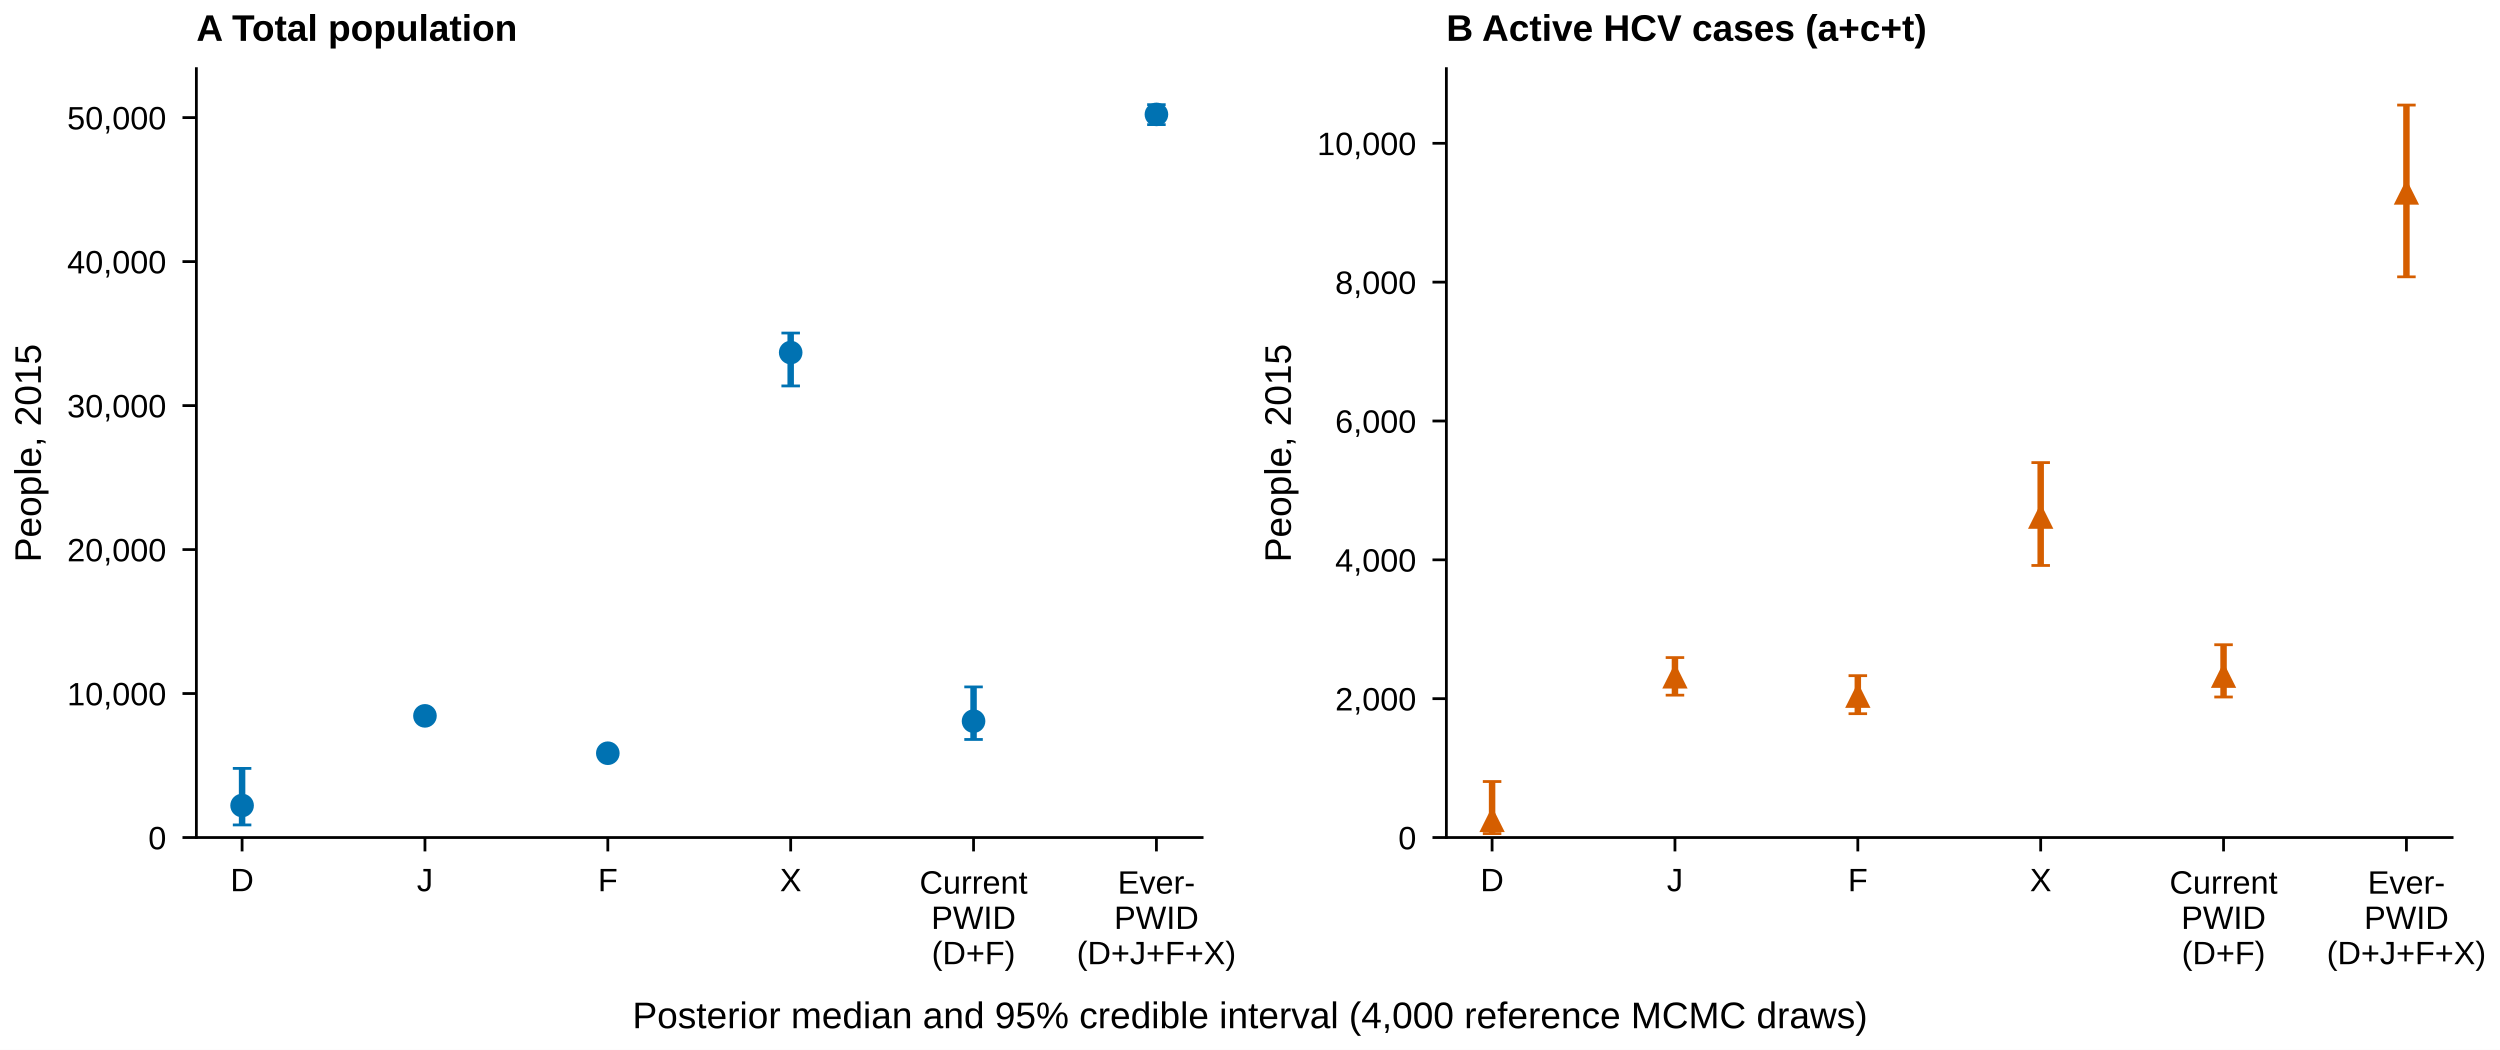
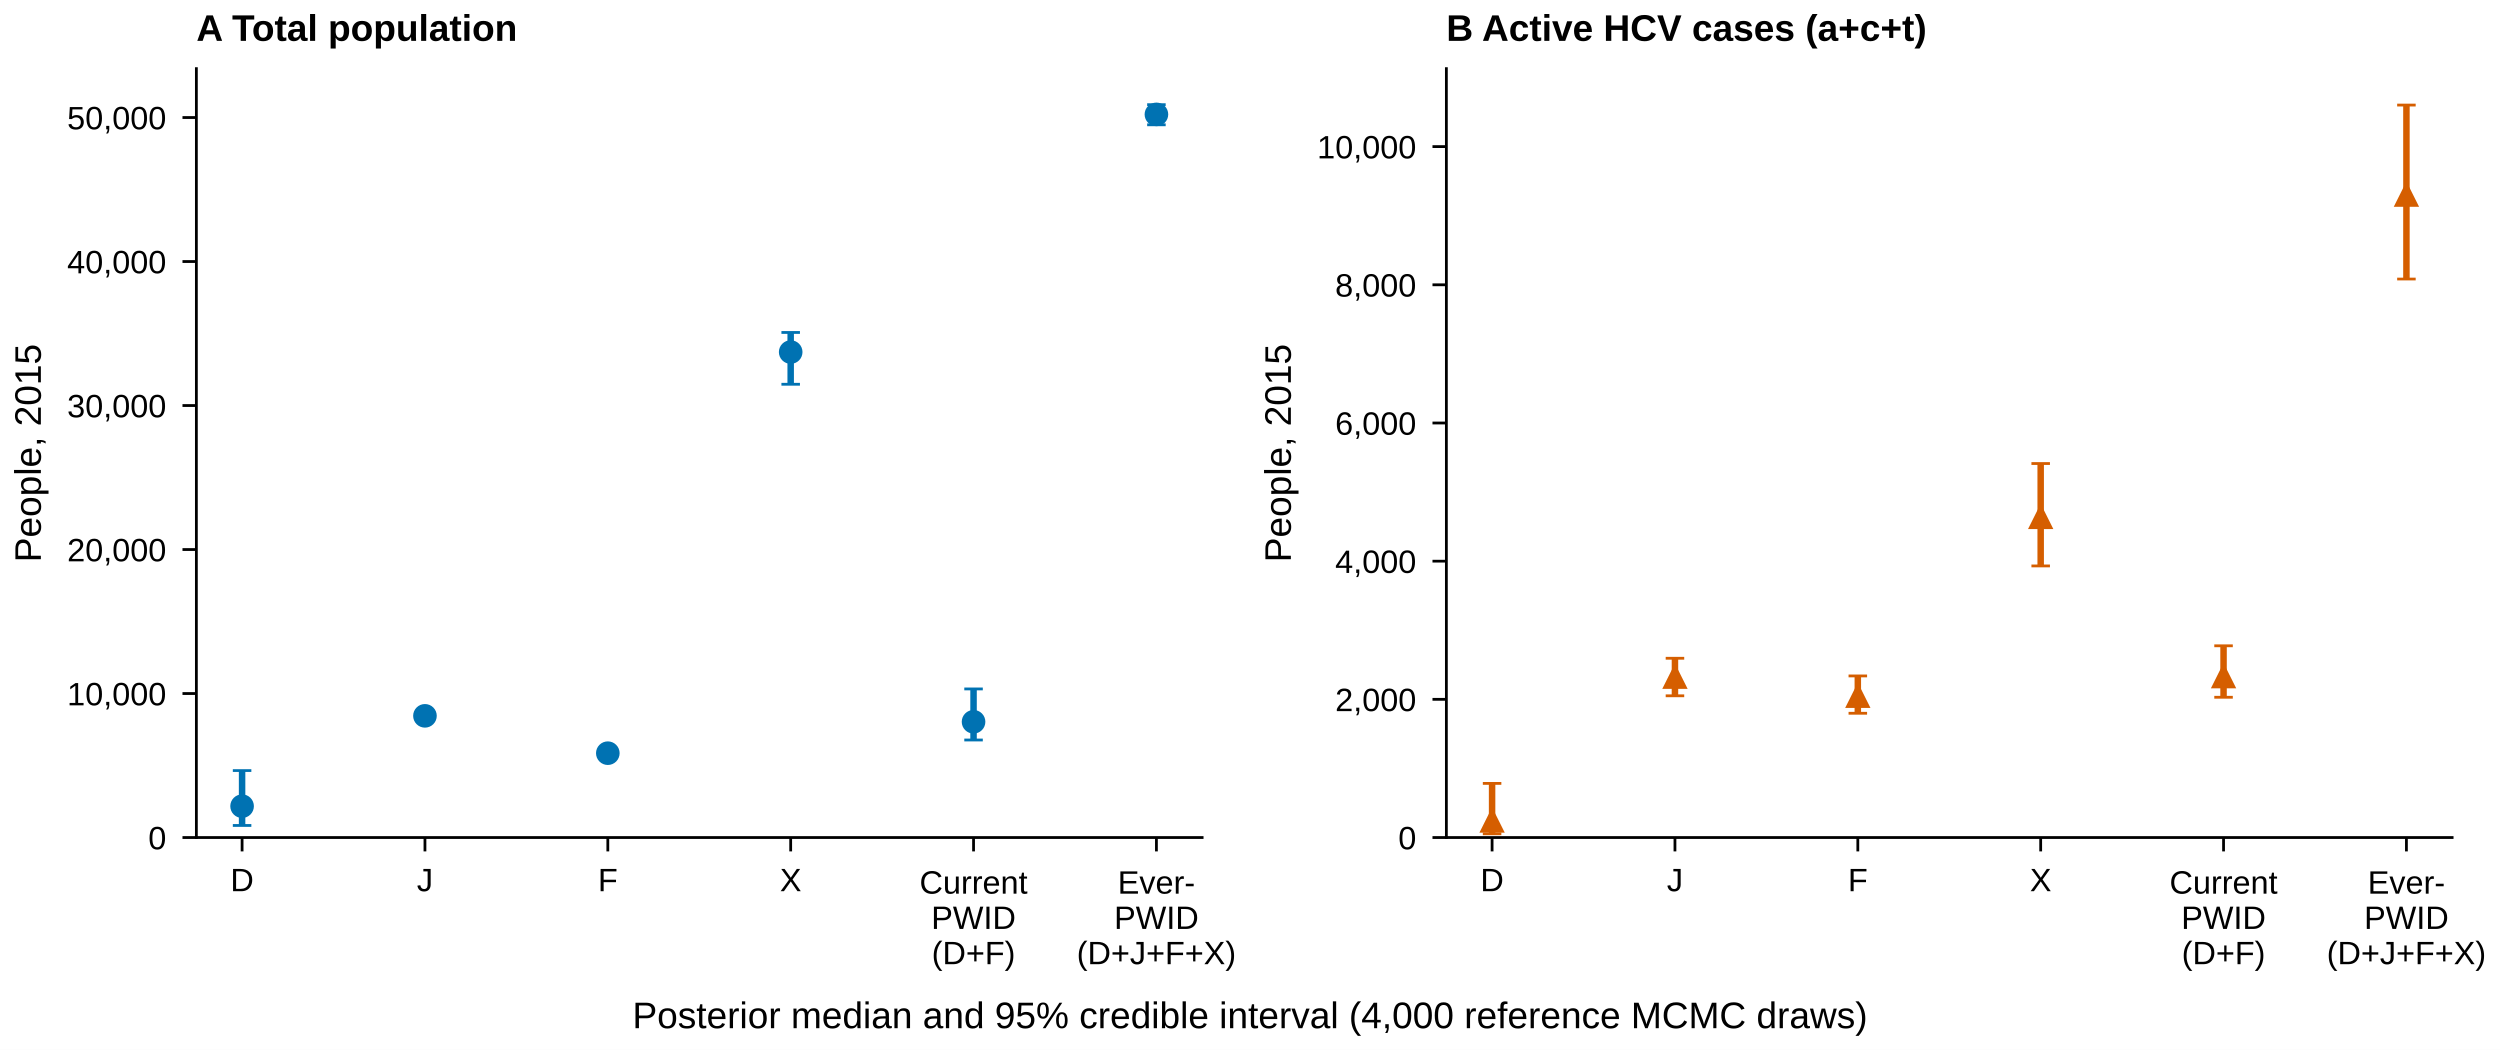
<svg xmlns="http://www.w3.org/2000/svg" xmlns:xlink="http://www.w3.org/1999/xlink" width="540pt" height="226.772pt" viewBox="0 0 540 226.772" version="1.1">
  <defs>
    <style type="text/css">*{stroke-linejoin: round; stroke-linecap: butt}</style>
  </defs>
  <g id="figure_1">
    <g id="patch_1">
      <path d="M 0 226.772  L 540 226.772  L 540 0  L 0 0  z " style="fill: #ffffff" />
    </g>
    <g id="axes_1">
      <g id="patch_2">
        <path d="M 42.416 180.907  L 259.661 180.907  L 259.661 14.824  L 42.416 14.824  z " style="fill: #ffffff" />
      </g>
      <g id="matplotlib.axis_1">
        <g id="xtick_1">
          <g id="line2d_1">
            <defs>
-               <path id="ma976cf2326" d="M 0 0  L 0 3  " style="stroke: #000000; stroke-width: 0.6" />
+               <path id="m4ab7af1f51" d="M 0 0  L 0 3  " style="stroke: #000000; stroke-width: 0.6" />
            </defs>
            <g>
-               <use xlink:href="#ma976cf2326" x="52.291" y="180.907" style="stroke: #000000; stroke-width: 0.6" />
+               <use xlink:href="#m4ab7af1f51" x="52.291" y="180.907" style="stroke: #000000; stroke-width: 0.6" />
            </g>
          </g>
          <g id="text_1">
            <text style="font-size: 7px; font-family: 'Arial', 'Helvetica', 'DejaVu Sans', sans-serif; text-anchor: middle" x="52.291" y="192.503" transform="rotate(-0 52.29081 192.5031)">D</text>
          </g>
        </g>
        <g id="xtick_2">
          <g id="line2d_2">
            <g>
-               <use xlink:href="#ma976cf2326" x="91.79" y="180.907" style="stroke: #000000; stroke-width: 0.6" />
+               <use xlink:href="#m4ab7af1f51" x="91.79" y="180.907" style="stroke: #000000; stroke-width: 0.6" />
            </g>
          </g>
          <g id="text_2">
            <text style="font-size: 7px; font-family: 'Arial', 'Helvetica', 'DejaVu Sans', sans-serif; text-anchor: middle" x="91.79" y="192.503" transform="rotate(-0 91.78999 192.5031)">J</text>
          </g>
        </g>
        <g id="xtick_3">
          <g id="line2d_3">
            <g>
-               <use xlink:href="#ma976cf2326" x="131.289" y="180.907" style="stroke: #000000; stroke-width: 0.6" />
+               <use xlink:href="#m4ab7af1f51" x="131.289" y="180.907" style="stroke: #000000; stroke-width: 0.6" />
            </g>
          </g>
          <g id="text_3">
            <text style="font-size: 7px; font-family: 'Arial', 'Helvetica', 'DejaVu Sans', sans-serif; text-anchor: middle" x="131.289" y="192.503" transform="rotate(-0 131.2892 192.5031)">F</text>
          </g>
        </g>
        <g id="xtick_4">
          <g id="line2d_4">
            <g>
-               <use xlink:href="#ma976cf2326" x="170.788" y="180.907" style="stroke: #000000; stroke-width: 0.6" />
+               <use xlink:href="#m4ab7af1f51" x="170.788" y="180.907" style="stroke: #000000; stroke-width: 0.6" />
            </g>
          </g>
          <g id="text_4">
            <text style="font-size: 7px; font-family: 'Arial', 'Helvetica', 'DejaVu Sans', sans-serif; text-anchor: middle" x="170.788" y="192.503" transform="rotate(-0 170.7883 192.5031)">X</text>
          </g>
        </g>
        <g id="xtick_5">
          <g id="line2d_5">
            <g>
-               <use xlink:href="#ma976cf2326" x="210.287" y="180.907" style="stroke: #000000; stroke-width: 0.6" />
+               <use xlink:href="#m4ab7af1f51" x="210.287" y="180.907" style="stroke: #000000; stroke-width: 0.6" />
            </g>
          </g>
          <g id="text_5">
            <text style="font-size: 7px; font-family: 'Arial', 'Helvetica', 'DejaVu Sans', sans-serif" transform="translate(198.6177 193.0277)">Current</text>
            <text style="font-size: 7px; font-family: 'Arial', 'Helvetica', 'DejaVu Sans', sans-serif" transform="translate(201.1492 200.6464)">PWID</text>
            <text style="font-size: 7px; font-family: 'Arial', 'Helvetica', 'DejaVu Sans', sans-serif" transform="translate(201.2471 208.265)">(D+F)</text>
          </g>
        </g>
        <g id="xtick_6">
          <g id="line2d_6">
            <g>
-               <use xlink:href="#ma976cf2326" x="249.787" y="180.907" style="stroke: #000000; stroke-width: 0.6" />
+               <use xlink:href="#m4ab7af1f51" x="249.787" y="180.907" style="stroke: #000000; stroke-width: 0.6" />
            </g>
          </g>
          <g id="text_6">
            <text style="font-size: 7px; font-family: 'Arial', 'Helvetica', 'DejaVu Sans', sans-serif" transform="translate(241.4249 193.0277)">Ever-</text>
            <text style="font-size: 7px; font-family: 'Arial', 'Helvetica', 'DejaVu Sans', sans-serif" transform="translate(240.6484 200.6464)">PWID</text>
            <text style="font-size: 7px; font-family: 'Arial', 'Helvetica', 'DejaVu Sans', sans-serif" transform="translate(232.5732 208.265)">(D+J+F+X)</text>
          </g>
        </g>
      </g>
      <g id="matplotlib.axis_2">
        <g id="ytick_1">
          <g id="line2d_7">
            <defs>
-               <path id="m4b6f517e95" d="M 0 0  L -3 0  " style="stroke: #000000; stroke-width: 0.6" />
+               <path id="m0cb98515b3" d="M 0 0  L -3 0  " style="stroke: #000000; stroke-width: 0.6" />
            </defs>
            <g>
-               <use xlink:href="#m4b6f517e95" x="42.416" y="180.907" style="stroke: #000000; stroke-width: 0.6" />
+               <use xlink:href="#m0cb98515b3" x="42.416" y="180.907" style="stroke: #000000; stroke-width: 0.6" />
            </g>
          </g>
          <g id="text_7">
            <text style="font-size: 7px; font-family: 'Arial', 'Helvetica', 'DejaVu Sans', sans-serif; text-anchor: end" x="35.916" y="183.455" transform="rotate(-0 35.91602 183.455)">0</text>
          </g>
        </g>
        <g id="ytick_2">
          <g id="line2d_8">
            <g>
-               <use xlink:href="#m4b6f517e95" x="42.416" y="149.806" style="stroke: #000000; stroke-width: 0.6" />
+               <use xlink:href="#m0cb98515b3" x="42.416" y="149.803" style="stroke: #000000; stroke-width: 0.6" />
            </g>
          </g>
          <g id="text_8">
-             <text style="font-size: 7px; font-family: 'Arial', 'Helvetica', 'DejaVu Sans', sans-serif; text-anchor: end" x="35.916" y="152.354" transform="rotate(-0 35.91602 152.3542)">10,000</text>
+             <text style="font-size: 7px; font-family: 'Arial', 'Helvetica', 'DejaVu Sans', sans-serif; text-anchor: end" x="35.916" y="152.351" transform="rotate(-0 35.91602 152.3506)">10,000</text>
          </g>
        </g>
        <g id="ytick_3">
          <g id="line2d_9">
            <g>
-               <use xlink:href="#m4b6f517e95" x="42.416" y="118.705" style="stroke: #000000; stroke-width: 0.6" />
+               <use xlink:href="#m0cb98515b3" x="42.416" y="118.698" style="stroke: #000000; stroke-width: 0.6" />
            </g>
          </g>
          <g id="text_9">
-             <text style="font-size: 7px; font-family: 'Arial', 'Helvetica', 'DejaVu Sans', sans-serif; text-anchor: end" x="35.916" y="121.254" transform="rotate(-0 35.91602 121.2535)">20,000</text>
+             <text style="font-size: 7px; font-family: 'Arial', 'Helvetica', 'DejaVu Sans', sans-serif; text-anchor: end" x="35.916" y="121.246" transform="rotate(-0 35.91602 121.2463)">20,000</text>
          </g>
        </g>
        <g id="ytick_4">
          <g id="line2d_10">
            <g>
-               <use xlink:href="#m4b6f517e95" x="42.416" y="87.605" style="stroke: #000000; stroke-width: 0.6" />
+               <use xlink:href="#m0cb98515b3" x="42.416" y="87.594" style="stroke: #000000; stroke-width: 0.6" />
            </g>
          </g>
          <g id="text_10">
-             <text style="font-size: 7px; font-family: 'Arial', 'Helvetica', 'DejaVu Sans', sans-serif; text-anchor: end" x="35.916" y="90.153" transform="rotate(-0 35.91602 90.15279)">30,000</text>
+             <text style="font-size: 7px; font-family: 'Arial', 'Helvetica', 'DejaVu Sans', sans-serif; text-anchor: end" x="35.916" y="90.142" transform="rotate(-0 35.91602 90.14199)">30,000</text>
          </g>
        </g>
        <g id="ytick_5">
          <g id="line2d_11">
            <g>
-               <use xlink:href="#m4b6f517e95" x="42.416" y="56.504" style="stroke: #000000; stroke-width: 0.6" />
+               <use xlink:href="#m0cb98515b3" x="42.416" y="56.49" style="stroke: #000000; stroke-width: 0.6" />
            </g>
          </g>
          <g id="text_11">
-             <text style="font-size: 7px; font-family: 'Arial', 'Helvetica', 'DejaVu Sans', sans-serif; text-anchor: end" x="35.916" y="59.052" transform="rotate(-0 35.91602 59.05206)">40,000</text>
+             <text style="font-size: 7px; font-family: 'Arial', 'Helvetica', 'DejaVu Sans', sans-serif; text-anchor: end" x="35.916" y="59.038" transform="rotate(-0 35.91602 59.03766)">40,000</text>
          </g>
        </g>
        <g id="ytick_6">
          <g id="line2d_12">
            <g>
-               <use xlink:href="#m4b6f517e95" x="42.416" y="25.403" style="stroke: #000000; stroke-width: 0.6" />
+               <use xlink:href="#m0cb98515b3" x="42.416" y="25.385" style="stroke: #000000; stroke-width: 0.6" />
            </g>
          </g>
          <g id="text_12">
-             <text style="font-size: 7px; font-family: 'Arial', 'Helvetica', 'DejaVu Sans', sans-serif; text-anchor: end" x="35.916" y="27.951" transform="rotate(-0 35.91602 27.95133)">50,000</text>
+             <text style="font-size: 7px; font-family: 'Arial', 'Helvetica', 'DejaVu Sans', sans-serif; text-anchor: end" x="35.916" y="27.933" transform="rotate(-0 35.91602 27.93334)">50,000</text>
          </g>
        </g>
        <g id="text_13">
          <text style="font-size: 8px; font-family: 'Arial', 'Helvetica', 'DejaVu Sans', sans-serif; text-anchor: middle" x="8.824" y="97.866" transform="rotate(-90 8.824459 97.86567)">People, 2015</text>
        </g>
      </g>
      <g id="LineCollection_1">
-         <path d="M 52.291 178.186  L 52.291 165.975  " clip-path="url(#p1102963b25)" style="fill: none; stroke: #0072b2; stroke-width: 1.4" />
-         <path d="M 91.79 155.173  L 91.79 154.398  " clip-path="url(#p1102963b25)" style="fill: none; stroke: #0072b2; stroke-width: 1.4" />
-         <path d="M 131.289 163.322  L 131.289 162.406  " clip-path="url(#p1102963b25)" style="fill: none; stroke: #0072b2; stroke-width: 1.4" />
-         <path d="M 170.788 83.366  L 170.788 71.935  " clip-path="url(#p1102963b25)" style="fill: none; stroke: #0072b2; stroke-width: 1.4" />
-         <path d="M 210.287 159.723  L 210.287 148.369  " clip-path="url(#p1102963b25)" style="fill: none; stroke: #0072b2; stroke-width: 1.4" />
-         <path d="M 249.787 26.922  L 249.787 22.604  " clip-path="url(#p1102963b25)" style="fill: none; stroke: #0072b2; stroke-width: 1.4" />
+         <path d="M 52.291 178.297  L 52.291 166.441  " clip-path="url(#pef4f96ff92)" style="fill: none; stroke: #0072b2; stroke-width: 1.4" />
+         <path d="M 91.79 155.144  L 91.79 154.405  " clip-path="url(#pef4f96ff92)" style="fill: none; stroke: #0072b2; stroke-width: 1.4" />
+         <path d="M 131.289 163.288  L 131.289 162.409  " clip-path="url(#pef4f96ff92)" style="fill: none; stroke: #0072b2; stroke-width: 1.4" />
+         <path d="M 170.788 83.003  L 170.788 71.814  " clip-path="url(#pef4f96ff92)" style="fill: none; stroke: #0072b2; stroke-width: 1.4" />
+         <path d="M 210.287 159.844  L 210.287 148.809  " clip-path="url(#pef4f96ff92)" style="fill: none; stroke: #0072b2; stroke-width: 1.4" />
+         <path d="M 249.787 26.954  L 249.787 22.609  " clip-path="url(#pef4f96ff92)" style="fill: none; stroke: #0072b2; stroke-width: 1.4" />
      </g>
      <g id="line2d_13">
        <defs>
-           <path id="m668c14ba0b" d="M 2 0  L -2 -0  " style="stroke: #0072b2; stroke-width: 0.6" />
+           <path id="m7b2e394a59" d="M 2 0  L -2 -0  " style="stroke: #0072b2; stroke-width: 0.6" />
        </defs>
-         <g clip-path="url(#p1102963b25)">
-           <use xlink:href="#m668c14ba0b" x="52.291" y="178.186" style="fill: #0072b2; stroke: #0072b2; stroke-width: 0.6" />
-           <use xlink:href="#m668c14ba0b" x="91.79" y="155.173" style="fill: #0072b2; stroke: #0072b2; stroke-width: 0.6" />
-           <use xlink:href="#m668c14ba0b" x="131.289" y="163.322" style="fill: #0072b2; stroke: #0072b2; stroke-width: 0.6" />
-           <use xlink:href="#m668c14ba0b" x="170.788" y="83.366" style="fill: #0072b2; stroke: #0072b2; stroke-width: 0.6" />
-           <use xlink:href="#m668c14ba0b" x="210.287" y="159.723" style="fill: #0072b2; stroke: #0072b2; stroke-width: 0.6" />
-           <use xlink:href="#m668c14ba0b" x="249.787" y="26.922" style="fill: #0072b2; stroke: #0072b2; stroke-width: 0.6" />
+         <g clip-path="url(#pef4f96ff92)">
+           <use xlink:href="#m7b2e394a59" x="52.291" y="178.297" style="fill: #0072b2; stroke: #0072b2; stroke-width: 0.6" />
+           <use xlink:href="#m7b2e394a59" x="91.79" y="155.144" style="fill: #0072b2; stroke: #0072b2; stroke-width: 0.6" />
+           <use xlink:href="#m7b2e394a59" x="131.289" y="163.288" style="fill: #0072b2; stroke: #0072b2; stroke-width: 0.6" />
+           <use xlink:href="#m7b2e394a59" x="170.788" y="83.003" style="fill: #0072b2; stroke: #0072b2; stroke-width: 0.6" />
+           <use xlink:href="#m7b2e394a59" x="210.287" y="159.844" style="fill: #0072b2; stroke: #0072b2; stroke-width: 0.6" />
+           <use xlink:href="#m7b2e394a59" x="249.787" y="26.954" style="fill: #0072b2; stroke: #0072b2; stroke-width: 0.6" />
        </g>
      </g>
      <g id="line2d_14">
-         <g clip-path="url(#p1102963b25)">
-           <use xlink:href="#m668c14ba0b" x="52.291" y="165.975" style="fill: #0072b2; stroke: #0072b2; stroke-width: 0.6" />
-           <use xlink:href="#m668c14ba0b" x="91.79" y="154.398" style="fill: #0072b2; stroke: #0072b2; stroke-width: 0.6" />
-           <use xlink:href="#m668c14ba0b" x="131.289" y="162.406" style="fill: #0072b2; stroke: #0072b2; stroke-width: 0.6" />
-           <use xlink:href="#m668c14ba0b" x="170.788" y="71.935" style="fill: #0072b2; stroke: #0072b2; stroke-width: 0.6" />
-           <use xlink:href="#m668c14ba0b" x="210.287" y="148.369" style="fill: #0072b2; stroke: #0072b2; stroke-width: 0.6" />
-           <use xlink:href="#m668c14ba0b" x="249.787" y="22.604" style="fill: #0072b2; stroke: #0072b2; stroke-width: 0.6" />
+         <g clip-path="url(#pef4f96ff92)">
+           <use xlink:href="#m7b2e394a59" x="52.291" y="166.441" style="fill: #0072b2; stroke: #0072b2; stroke-width: 0.6" />
+           <use xlink:href="#m7b2e394a59" x="91.79" y="154.405" style="fill: #0072b2; stroke: #0072b2; stroke-width: 0.6" />
+           <use xlink:href="#m7b2e394a59" x="131.289" y="162.409" style="fill: #0072b2; stroke: #0072b2; stroke-width: 0.6" />
+           <use xlink:href="#m7b2e394a59" x="170.788" y="71.814" style="fill: #0072b2; stroke: #0072b2; stroke-width: 0.6" />
+           <use xlink:href="#m7b2e394a59" x="210.287" y="148.809" style="fill: #0072b2; stroke: #0072b2; stroke-width: 0.6" />
+           <use xlink:href="#m7b2e394a59" x="249.787" y="22.609" style="fill: #0072b2; stroke: #0072b2; stroke-width: 0.6" />
        </g>
      </g>
      <g id="line2d_15">
        <defs>
-           <path id="mb6e605427c" d="M 0 2.25  C 0.597 2.25 1.169 2.013 1.591 1.591  C 2.013 1.169 2.25 0.597 2.25 0  C 2.25 -0.597 2.013 -1.169 1.591 -1.591  C 1.169 -2.013 0.597 -2.25 0 -2.25  C -0.597 -2.25 -1.169 -2.013 -1.591 -1.591  C -2.013 -1.169 -2.25 -0.597 -2.25 0  C -2.25 0.597 -2.013 1.169 -1.591 1.591  C -1.169 2.013 -0.597 2.25 0 2.25  z " style="stroke: #0072b2; stroke-width: 0.6" />
+           <path id="md58a983941" d="M 0 2.25  C 0.597 2.25 1.169 2.013 1.591 1.591  C 2.013 1.169 2.25 0.597 2.25 0  C 2.25 -0.597 2.013 -1.169 1.591 -1.591  C 1.169 -2.013 0.597 -2.25 0 -2.25  C -0.597 -2.25 -1.169 -2.013 -1.591 -1.591  C -2.013 -1.169 -2.25 -0.597 -2.25 0  C -2.25 0.597 -2.013 1.169 -1.591 1.591  C -1.169 2.013 -0.597 2.25 0 2.25  z " style="stroke: #0072b2; stroke-width: 0.6" />
        </defs>
-         <g clip-path="url(#p1102963b25)">
-           <use xlink:href="#mb6e605427c" x="52.291" y="173.99" style="fill: #0072b2; stroke: #0072b2; stroke-width: 0.6" />
-           <use xlink:href="#mb6e605427c" x="91.79" y="154.625" style="fill: #0072b2; stroke: #0072b2; stroke-width: 0.6" />
-           <use xlink:href="#mb6e605427c" x="131.289" y="162.697" style="fill: #0072b2; stroke: #0072b2; stroke-width: 0.6" />
-           <use xlink:href="#mb6e605427c" x="170.788" y="76.152" style="fill: #0072b2; stroke: #0072b2; stroke-width: 0.6" />
-           <use xlink:href="#mb6e605427c" x="210.287" y="155.769" style="fill: #0072b2; stroke: #0072b2; stroke-width: 0.6" />
-           <use xlink:href="#mb6e605427c" x="249.787" y="24.71" style="fill: #0072b2; stroke: #0072b2; stroke-width: 0.6" />
+         <g clip-path="url(#pef4f96ff92)">
+           <use xlink:href="#md58a983941" x="52.291" y="174.133" style="fill: #0072b2; stroke: #0072b2; stroke-width: 0.6" />
+           <use xlink:href="#md58a983941" x="91.79" y="154.621" style="fill: #0072b2; stroke: #0072b2; stroke-width: 0.6" />
+           <use xlink:href="#md58a983941" x="131.289" y="162.688" style="fill: #0072b2; stroke: #0072b2; stroke-width: 0.6" />
+           <use xlink:href="#md58a983941" x="170.788" y="76.044" style="fill: #0072b2; stroke: #0072b2; stroke-width: 0.6" />
+           <use xlink:href="#md58a983941" x="210.287" y="155.906" style="fill: #0072b2; stroke: #0072b2; stroke-width: 0.6" />
+           <use xlink:href="#md58a983941" x="249.787" y="24.708" style="fill: #0072b2; stroke: #0072b2; stroke-width: 0.6" />
        </g>
      </g>
      <g id="patch_3">
        <path d="M 42.416 180.907  L 42.416 14.824  " style="fill: none; stroke: #000000; stroke-width: 0.6; stroke-linejoin: miter; stroke-linecap: square" />
      </g>
      <g id="patch_4">
        <path d="M 42.416 180.907  L 259.661 180.907  " style="fill: none; stroke: #000000; stroke-width: 0.6; stroke-linejoin: miter; stroke-linecap: square" />
      </g>
      <g id="text_14">
        <text style="font-weight: 700; font-size: 8px; font-family: 'Arial', 'Helvetica', 'DejaVu Sans', sans-serif; text-anchor: start" x="42.416" y="8.824" transform="rotate(-0 42.41602 8.824459)">A  Total population</text>
      </g>
    </g>
    <g id="axes_2">
      <g id="patch_5">
        <path d="M 312.416 180.907  L 529.661 180.907  L 529.661 14.824  L 312.416 14.824  z " style="fill: #ffffff" />
      </g>
      <g id="matplotlib.axis_3">
        <g id="xtick_7">
          <g id="line2d_16">
            <g>
-               <use xlink:href="#ma976cf2326" x="322.291" y="180.907" style="stroke: #000000; stroke-width: 0.6" />
+               <use xlink:href="#m4ab7af1f51" x="322.291" y="180.907" style="stroke: #000000; stroke-width: 0.6" />
            </g>
          </g>
          <g id="text_15">
            <text style="font-size: 7px; font-family: 'Arial', 'Helvetica', 'DejaVu Sans', sans-serif; text-anchor: middle" x="322.291" y="192.503" transform="rotate(-0 322.2908 192.5031)">D</text>
          </g>
        </g>
        <g id="xtick_8">
          <g id="line2d_17">
            <g>
-               <use xlink:href="#ma976cf2326" x="361.79" y="180.907" style="stroke: #000000; stroke-width: 0.6" />
+               <use xlink:href="#m4ab7af1f51" x="361.79" y="180.907" style="stroke: #000000; stroke-width: 0.6" />
            </g>
          </g>
          <g id="text_16">
            <text style="font-size: 7px; font-family: 'Arial', 'Helvetica', 'DejaVu Sans', sans-serif; text-anchor: middle" x="361.79" y="192.503" transform="rotate(-0 361.79 192.5031)">J</text>
          </g>
        </g>
        <g id="xtick_9">
          <g id="line2d_18">
            <g>
-               <use xlink:href="#ma976cf2326" x="401.289" y="180.907" style="stroke: #000000; stroke-width: 0.6" />
+               <use xlink:href="#m4ab7af1f51" x="401.289" y="180.907" style="stroke: #000000; stroke-width: 0.6" />
            </g>
          </g>
          <g id="text_17">
            <text style="font-size: 7px; font-family: 'Arial', 'Helvetica', 'DejaVu Sans', sans-serif; text-anchor: middle" x="401.289" y="192.503" transform="rotate(-0 401.2892 192.5031)">F</text>
          </g>
        </g>
        <g id="xtick_10">
          <g id="line2d_19">
            <g>
-               <use xlink:href="#ma976cf2326" x="440.788" y="180.907" style="stroke: #000000; stroke-width: 0.6" />
+               <use xlink:href="#m4ab7af1f51" x="440.788" y="180.907" style="stroke: #000000; stroke-width: 0.6" />
            </g>
          </g>
          <g id="text_18">
            <text style="font-size: 7px; font-family: 'Arial', 'Helvetica', 'DejaVu Sans', sans-serif; text-anchor: middle" x="440.788" y="192.503" transform="rotate(-0 440.7883 192.5031)">X</text>
          </g>
        </g>
        <g id="xtick_11">
          <g id="line2d_20">
            <g>
-               <use xlink:href="#ma976cf2326" x="480.287" y="180.907" style="stroke: #000000; stroke-width: 0.6" />
+               <use xlink:href="#m4ab7af1f51" x="480.287" y="180.907" style="stroke: #000000; stroke-width: 0.6" />
            </g>
          </g>
          <g id="text_19">
            <text style="font-size: 7px; font-family: 'Arial', 'Helvetica', 'DejaVu Sans', sans-serif" transform="translate(468.6177 193.0277)">Current</text>
            <text style="font-size: 7px; font-family: 'Arial', 'Helvetica', 'DejaVu Sans', sans-serif" transform="translate(471.1492 200.6464)">PWID</text>
            <text style="font-size: 7px; font-family: 'Arial', 'Helvetica', 'DejaVu Sans', sans-serif" transform="translate(471.2471 208.265)">(D+F)</text>
          </g>
        </g>
        <g id="xtick_12">
          <g id="line2d_21">
            <g>
-               <use xlink:href="#ma976cf2326" x="519.787" y="180.907" style="stroke: #000000; stroke-width: 0.6" />
+               <use xlink:href="#m4ab7af1f51" x="519.787" y="180.907" style="stroke: #000000; stroke-width: 0.6" />
            </g>
          </g>
          <g id="text_20">
            <text style="font-size: 7px; font-family: 'Arial', 'Helvetica', 'DejaVu Sans', sans-serif" transform="translate(511.425 193.0277)">Ever-</text>
            <text style="font-size: 7px; font-family: 'Arial', 'Helvetica', 'DejaVu Sans', sans-serif" transform="translate(510.6484 200.6464)">PWID</text>
            <text style="font-size: 7px; font-family: 'Arial', 'Helvetica', 'DejaVu Sans', sans-serif" transform="translate(502.5732 208.265)">(D+J+F+X)</text>
          </g>
        </g>
      </g>
      <g id="matplotlib.axis_4">
        <g id="ytick_7">
          <g id="line2d_22">
            <g>
-               <use xlink:href="#m4b6f517e95" x="312.416" y="180.907" style="stroke: #000000; stroke-width: 0.6" />
+               <use xlink:href="#m0cb98515b3" x="312.416" y="180.907" style="stroke: #000000; stroke-width: 0.6" />
            </g>
          </g>
          <g id="text_21">
            <text style="font-size: 7px; font-family: 'Arial', 'Helvetica', 'DejaVu Sans', sans-serif; text-anchor: end" x="305.916" y="183.455" transform="rotate(-0 305.916 183.455)">0</text>
          </g>
        </g>
        <g id="ytick_8">
          <g id="line2d_23">
            <g>
-               <use xlink:href="#m4b6f517e95" x="312.416" y="150.916" style="stroke: #000000; stroke-width: 0.6" />
+               <use xlink:href="#m0cb98515b3" x="312.416" y="151.06" style="stroke: #000000; stroke-width: 0.6" />
            </g>
          </g>
          <g id="text_22">
-             <text style="font-size: 7px; font-family: 'Arial', 'Helvetica', 'DejaVu Sans', sans-serif; text-anchor: end" x="305.916" y="153.464" transform="rotate(-0 305.916 153.464)">2,000</text>
+             <text style="font-size: 7px; font-family: 'Arial', 'Helvetica', 'DejaVu Sans', sans-serif; text-anchor: end" x="305.916" y="153.608" transform="rotate(-0 305.916 153.6077)">2,000</text>
          </g>
        </g>
        <g id="ytick_9">
          <g id="line2d_24">
            <g>
-               <use xlink:href="#m4b6f517e95" x="312.416" y="120.925" style="stroke: #000000; stroke-width: 0.6" />
+               <use xlink:href="#m0cb98515b3" x="312.416" y="121.212" style="stroke: #000000; stroke-width: 0.6" />
            </g>
          </g>
          <g id="text_23">
-             <text style="font-size: 7px; font-family: 'Arial', 'Helvetica', 'DejaVu Sans', sans-serif; text-anchor: end" x="305.916" y="123.473" transform="rotate(-0 305.916 123.473)">4,000</text>
+             <text style="font-size: 7px; font-family: 'Arial', 'Helvetica', 'DejaVu Sans', sans-serif; text-anchor: end" x="305.916" y="123.76" transform="rotate(-0 305.916 123.7604)">4,000</text>
          </g>
        </g>
        <g id="ytick_10">
          <g id="line2d_25">
            <g>
-               <use xlink:href="#m4b6f517e95" x="312.416" y="90.934" style="stroke: #000000; stroke-width: 0.6" />
+               <use xlink:href="#m0cb98515b3" x="312.416" y="91.365" style="stroke: #000000; stroke-width: 0.6" />
            </g>
          </g>
          <g id="text_24">
-             <text style="font-size: 7px; font-family: 'Arial', 'Helvetica', 'DejaVu Sans', sans-serif; text-anchor: end" x="305.916" y="93.482" transform="rotate(-0 305.916 93.48197)">6,000</text>
+             <text style="font-size: 7px; font-family: 'Arial', 'Helvetica', 'DejaVu Sans', sans-serif; text-anchor: end" x="305.916" y="93.913" transform="rotate(-0 305.916 93.91312)">6,000</text>
          </g>
        </g>
        <g id="ytick_11">
          <g id="line2d_26">
            <g>
-               <use xlink:href="#m4b6f517e95" x="312.416" y="60.943" style="stroke: #000000; stroke-width: 0.6" />
+               <use xlink:href="#m0cb98515b3" x="312.416" y="61.518" style="stroke: #000000; stroke-width: 0.6" />
            </g>
          </g>
          <g id="text_25">
-             <text style="font-size: 7px; font-family: 'Arial', 'Helvetica', 'DejaVu Sans', sans-serif; text-anchor: end" x="305.916" y="63.491" transform="rotate(-0 305.916 63.49097)">8,000</text>
+             <text style="font-size: 7px; font-family: 'Arial', 'Helvetica', 'DejaVu Sans', sans-serif; text-anchor: end" x="305.916" y="64.066" transform="rotate(-0 305.916 64.06584)">8,000</text>
          </g>
        </g>
        <g id="ytick_12">
          <g id="line2d_27">
            <g>
-               <use xlink:href="#m4b6f517e95" x="312.416" y="30.952" style="stroke: #000000; stroke-width: 0.6" />
+               <use xlink:href="#m0cb98515b3" x="312.416" y="31.67" style="stroke: #000000; stroke-width: 0.6" />
            </g>
          </g>
          <g id="text_26">
-             <text style="font-size: 7px; font-family: 'Arial', 'Helvetica', 'DejaVu Sans', sans-serif; text-anchor: end" x="305.916" y="33.5" transform="rotate(-0 305.916 33.49997)">10,000</text>
+             <text style="font-size: 7px; font-family: 'Arial', 'Helvetica', 'DejaVu Sans', sans-serif; text-anchor: end" x="305.916" y="34.219" transform="rotate(-0 305.916 34.21856)">10,000</text>
          </g>
        </g>
        <g id="text_27">
          <text style="font-size: 8px; font-family: 'Arial', 'Helvetica', 'DejaVu Sans', sans-serif; text-anchor: middle" x="278.824" y="97.866" transform="rotate(-90 278.8245 97.86567)">People, 2015</text>
        </g>
      </g>
      <g id="LineCollection_2">
-         <path d="M 322.291 180.056  L 322.291 168.811  " clip-path="url(#p9e1147c830)" style="fill: none; stroke: #d55e00; stroke-width: 1.4" />
-         <path d="M 361.79 150.158  L 361.79 142.034  " clip-path="url(#p9e1147c830)" style="fill: none; stroke: #d55e00; stroke-width: 1.4" />
-         <path d="M 401.289 154.161  L 401.289 145.941  " clip-path="url(#p9e1147c830)" style="fill: none; stroke: #d55e00; stroke-width: 1.4" />
-         <path d="M 440.788 122.145  L 440.788 99.926  " clip-path="url(#p9e1147c830)" style="fill: none; stroke: #d55e00; stroke-width: 1.4" />
-         <path d="M 480.287 150.551  L 480.287 139.258  " clip-path="url(#p9e1147c830)" style="fill: none; stroke: #d55e00; stroke-width: 1.4" />
-         <path d="M 519.787 59.797  L 519.787 22.693  " clip-path="url(#p9e1147c830)" style="fill: none; stroke: #d55e00; stroke-width: 1.4" />
+         <path d="M 322.291 180.106  L 322.291 169.218  " clip-path="url(#pe0304f1aa6)" style="fill: none; stroke: #d55e00; stroke-width: 1.4" />
+         <path d="M 361.79 150.297  L 361.79 142.187  " clip-path="url(#pe0304f1aa6)" style="fill: none; stroke: #d55e00; stroke-width: 1.4" />
+         <path d="M 401.289 154.066  L 401.289 146.004  " clip-path="url(#pe0304f1aa6)" style="fill: none; stroke: #d55e00; stroke-width: 1.4" />
+         <path d="M 440.788 122.237  L 440.788 100.124  " clip-path="url(#pe0304f1aa6)" style="fill: none; stroke: #d55e00; stroke-width: 1.4" />
+         <path d="M 480.287 150.609  L 480.287 139.492  " clip-path="url(#pe0304f1aa6)" style="fill: none; stroke: #d55e00; stroke-width: 1.4" />
+         <path d="M 519.787 60.27  L 519.787 22.695  " clip-path="url(#pe0304f1aa6)" style="fill: none; stroke: #d55e00; stroke-width: 1.4" />
      </g>
      <g id="line2d_28">
        <defs>
-           <path id="m6900c60f9e" d="M 2 0  L -2 -0  " style="stroke: #d55e00; stroke-width: 0.6" />
+           <path id="m32fa54522a" d="M 2 0  L -2 -0  " style="stroke: #d55e00; stroke-width: 0.6" />
        </defs>
-         <g clip-path="url(#p9e1147c830)">
-           <use xlink:href="#m6900c60f9e" x="322.291" y="180.056" style="fill: #d55e00; stroke: #d55e00; stroke-width: 0.6" />
-           <use xlink:href="#m6900c60f9e" x="361.79" y="150.158" style="fill: #d55e00; stroke: #d55e00; stroke-width: 0.6" />
-           <use xlink:href="#m6900c60f9e" x="401.289" y="154.161" style="fill: #d55e00; stroke: #d55e00; stroke-width: 0.6" />
-           <use xlink:href="#m6900c60f9e" x="440.788" y="122.145" style="fill: #d55e00; stroke: #d55e00; stroke-width: 0.6" />
-           <use xlink:href="#m6900c60f9e" x="480.287" y="150.551" style="fill: #d55e00; stroke: #d55e00; stroke-width: 0.6" />
-           <use xlink:href="#m6900c60f9e" x="519.787" y="59.797" style="fill: #d55e00; stroke: #d55e00; stroke-width: 0.6" />
+         <g clip-path="url(#pe0304f1aa6)">
+           <use xlink:href="#m32fa54522a" x="322.291" y="180.106" style="fill: #d55e00; stroke: #d55e00; stroke-width: 0.6" />
+           <use xlink:href="#m32fa54522a" x="361.79" y="150.297" style="fill: #d55e00; stroke: #d55e00; stroke-width: 0.6" />
+           <use xlink:href="#m32fa54522a" x="401.289" y="154.066" style="fill: #d55e00; stroke: #d55e00; stroke-width: 0.6" />
+           <use xlink:href="#m32fa54522a" x="440.788" y="122.237" style="fill: #d55e00; stroke: #d55e00; stroke-width: 0.6" />
+           <use xlink:href="#m32fa54522a" x="480.287" y="150.609" style="fill: #d55e00; stroke: #d55e00; stroke-width: 0.6" />
+           <use xlink:href="#m32fa54522a" x="519.787" y="60.27" style="fill: #d55e00; stroke: #d55e00; stroke-width: 0.6" />
        </g>
      </g>
      <g id="line2d_29">
-         <g clip-path="url(#p9e1147c830)">
-           <use xlink:href="#m6900c60f9e" x="322.291" y="168.811" style="fill: #d55e00; stroke: #d55e00; stroke-width: 0.6" />
-           <use xlink:href="#m6900c60f9e" x="361.79" y="142.034" style="fill: #d55e00; stroke: #d55e00; stroke-width: 0.6" />
-           <use xlink:href="#m6900c60f9e" x="401.289" y="145.941" style="fill: #d55e00; stroke: #d55e00; stroke-width: 0.6" />
-           <use xlink:href="#m6900c60f9e" x="440.788" y="99.926" style="fill: #d55e00; stroke: #d55e00; stroke-width: 0.6" />
-           <use xlink:href="#m6900c60f9e" x="480.287" y="139.258" style="fill: #d55e00; stroke: #d55e00; stroke-width: 0.6" />
-           <use xlink:href="#m6900c60f9e" x="519.787" y="22.693" style="fill: #d55e00; stroke: #d55e00; stroke-width: 0.6" />
+         <g clip-path="url(#pe0304f1aa6)">
+           <use xlink:href="#m32fa54522a" x="322.291" y="169.218" style="fill: #d55e00; stroke: #d55e00; stroke-width: 0.6" />
+           <use xlink:href="#m32fa54522a" x="361.79" y="142.187" style="fill: #d55e00; stroke: #d55e00; stroke-width: 0.6" />
+           <use xlink:href="#m32fa54522a" x="401.289" y="146.004" style="fill: #d55e00; stroke: #d55e00; stroke-width: 0.6" />
+           <use xlink:href="#m32fa54522a" x="440.788" y="100.124" style="fill: #d55e00; stroke: #d55e00; stroke-width: 0.6" />
+           <use xlink:href="#m32fa54522a" x="480.287" y="139.492" style="fill: #d55e00; stroke: #d55e00; stroke-width: 0.6" />
+           <use xlink:href="#m32fa54522a" x="519.787" y="22.695" style="fill: #d55e00; stroke: #d55e00; stroke-width: 0.6" />
        </g>
      </g>
      <g id="line2d_30">
        <defs>
-           <path id="macc3672abc" d="M 0 -2.25  L -2.25 2.25  L 2.25 2.25  z " style="stroke: #d55e00; stroke-width: 0.6; stroke-linejoin: miter" />
+           <path id="m8e8053b0ac" d="M 0 -2.25  L -2.25 2.25  L 2.25 2.25  z " style="stroke: #d55e00; stroke-width: 0.6; stroke-linejoin: miter" />
        </defs>
-         <g clip-path="url(#p9e1147c830)">
-           <use xlink:href="#macc3672abc" x="322.291" y="177.171" style="fill: #d55e00; stroke: #d55e00; stroke-width: 0.6; stroke-linejoin: miter" />
-           <use xlink:href="#macc3672abc" x="361.79" y="146.167" style="fill: #d55e00; stroke: #d55e00; stroke-width: 0.6; stroke-linejoin: miter" />
-           <use xlink:href="#macc3672abc" x="401.289" y="150.345" style="fill: #d55e00; stroke: #d55e00; stroke-width: 0.6; stroke-linejoin: miter" />
-           <use xlink:href="#macc3672abc" x="440.788" y="111.667" style="fill: #d55e00; stroke: #d55e00; stroke-width: 0.6; stroke-linejoin: miter" />
-           <use xlink:href="#macc3672abc" x="480.287" y="146.035" style="fill: #d55e00; stroke: #d55e00; stroke-width: 0.6; stroke-linejoin: miter" />
-           <use xlink:href="#macc3672abc" x="519.787" y="41.664" style="fill: #d55e00; stroke: #d55e00; stroke-width: 0.6; stroke-linejoin: miter" />
+         <g clip-path="url(#pe0304f1aa6)">
+           <use xlink:href="#m8e8053b0ac" x="322.291" y="177.301" style="fill: #d55e00; stroke: #d55e00; stroke-width: 0.6; stroke-linejoin: miter" />
+           <use xlink:href="#m8e8053b0ac" x="361.79" y="146.239" style="fill: #d55e00; stroke: #d55e00; stroke-width: 0.6; stroke-linejoin: miter" />
+           <use xlink:href="#m8e8053b0ac" x="401.289" y="150.366" style="fill: #d55e00; stroke: #d55e00; stroke-width: 0.6; stroke-linejoin: miter" />
+           <use xlink:href="#m8e8053b0ac" x="440.788" y="111.726" style="fill: #d55e00; stroke: #d55e00; stroke-width: 0.6; stroke-linejoin: miter" />
+           <use xlink:href="#m8e8053b0ac" x="480.287" y="146.127" style="fill: #d55e00; stroke: #d55e00; stroke-width: 0.6; stroke-linejoin: miter" />
+           <use xlink:href="#m8e8053b0ac" x="519.787" y="42.117" style="fill: #d55e00; stroke: #d55e00; stroke-width: 0.6; stroke-linejoin: miter" />
        </g>
      </g>
      <g id="patch_6">
        <path d="M 312.416 180.907  L 312.416 14.824  " style="fill: none; stroke: #000000; stroke-width: 0.6; stroke-linejoin: miter; stroke-linecap: square" />
      </g>
      <g id="patch_7">
        <path d="M 312.416 180.907  L 529.661 180.907  " style="fill: none; stroke: #000000; stroke-width: 0.6; stroke-linejoin: miter; stroke-linecap: square" />
      </g>
      <g id="text_28">
        <text style="font-weight: 700; font-size: 8px; font-family: 'Arial', 'Helvetica', 'DejaVu Sans', sans-serif; text-anchor: start" x="312.416" y="8.824" transform="rotate(-0 312.416 8.824459)">B  Active HCV cases (a+c+t)</text>
      </g>
    </g>
    <g id="text_29">
      <text style="font-size: 8px; font-family: 'Arial', 'Helvetica', 'DejaVu Sans', sans-serif; text-anchor: middle" x="270" y="222.088" transform="rotate(-0 270 222.0877)">Posterior median and 95% credible interval (4,000 reference MCMC draws)</text>
    </g>
  </g>
  <defs>
-     <clipPath id="p1102963b25">
+     <clipPath id="pef4f96ff92">
      <rect x="42.416" y="14.824" width="217.245" height="166.082" />
    </clipPath>
-     <clipPath id="p9e1147c830">
+     <clipPath id="pe0304f1aa6">
      <rect x="312.416" y="14.824" width="217.245" height="166.082" />
    </clipPath>
  </defs>
</svg>
